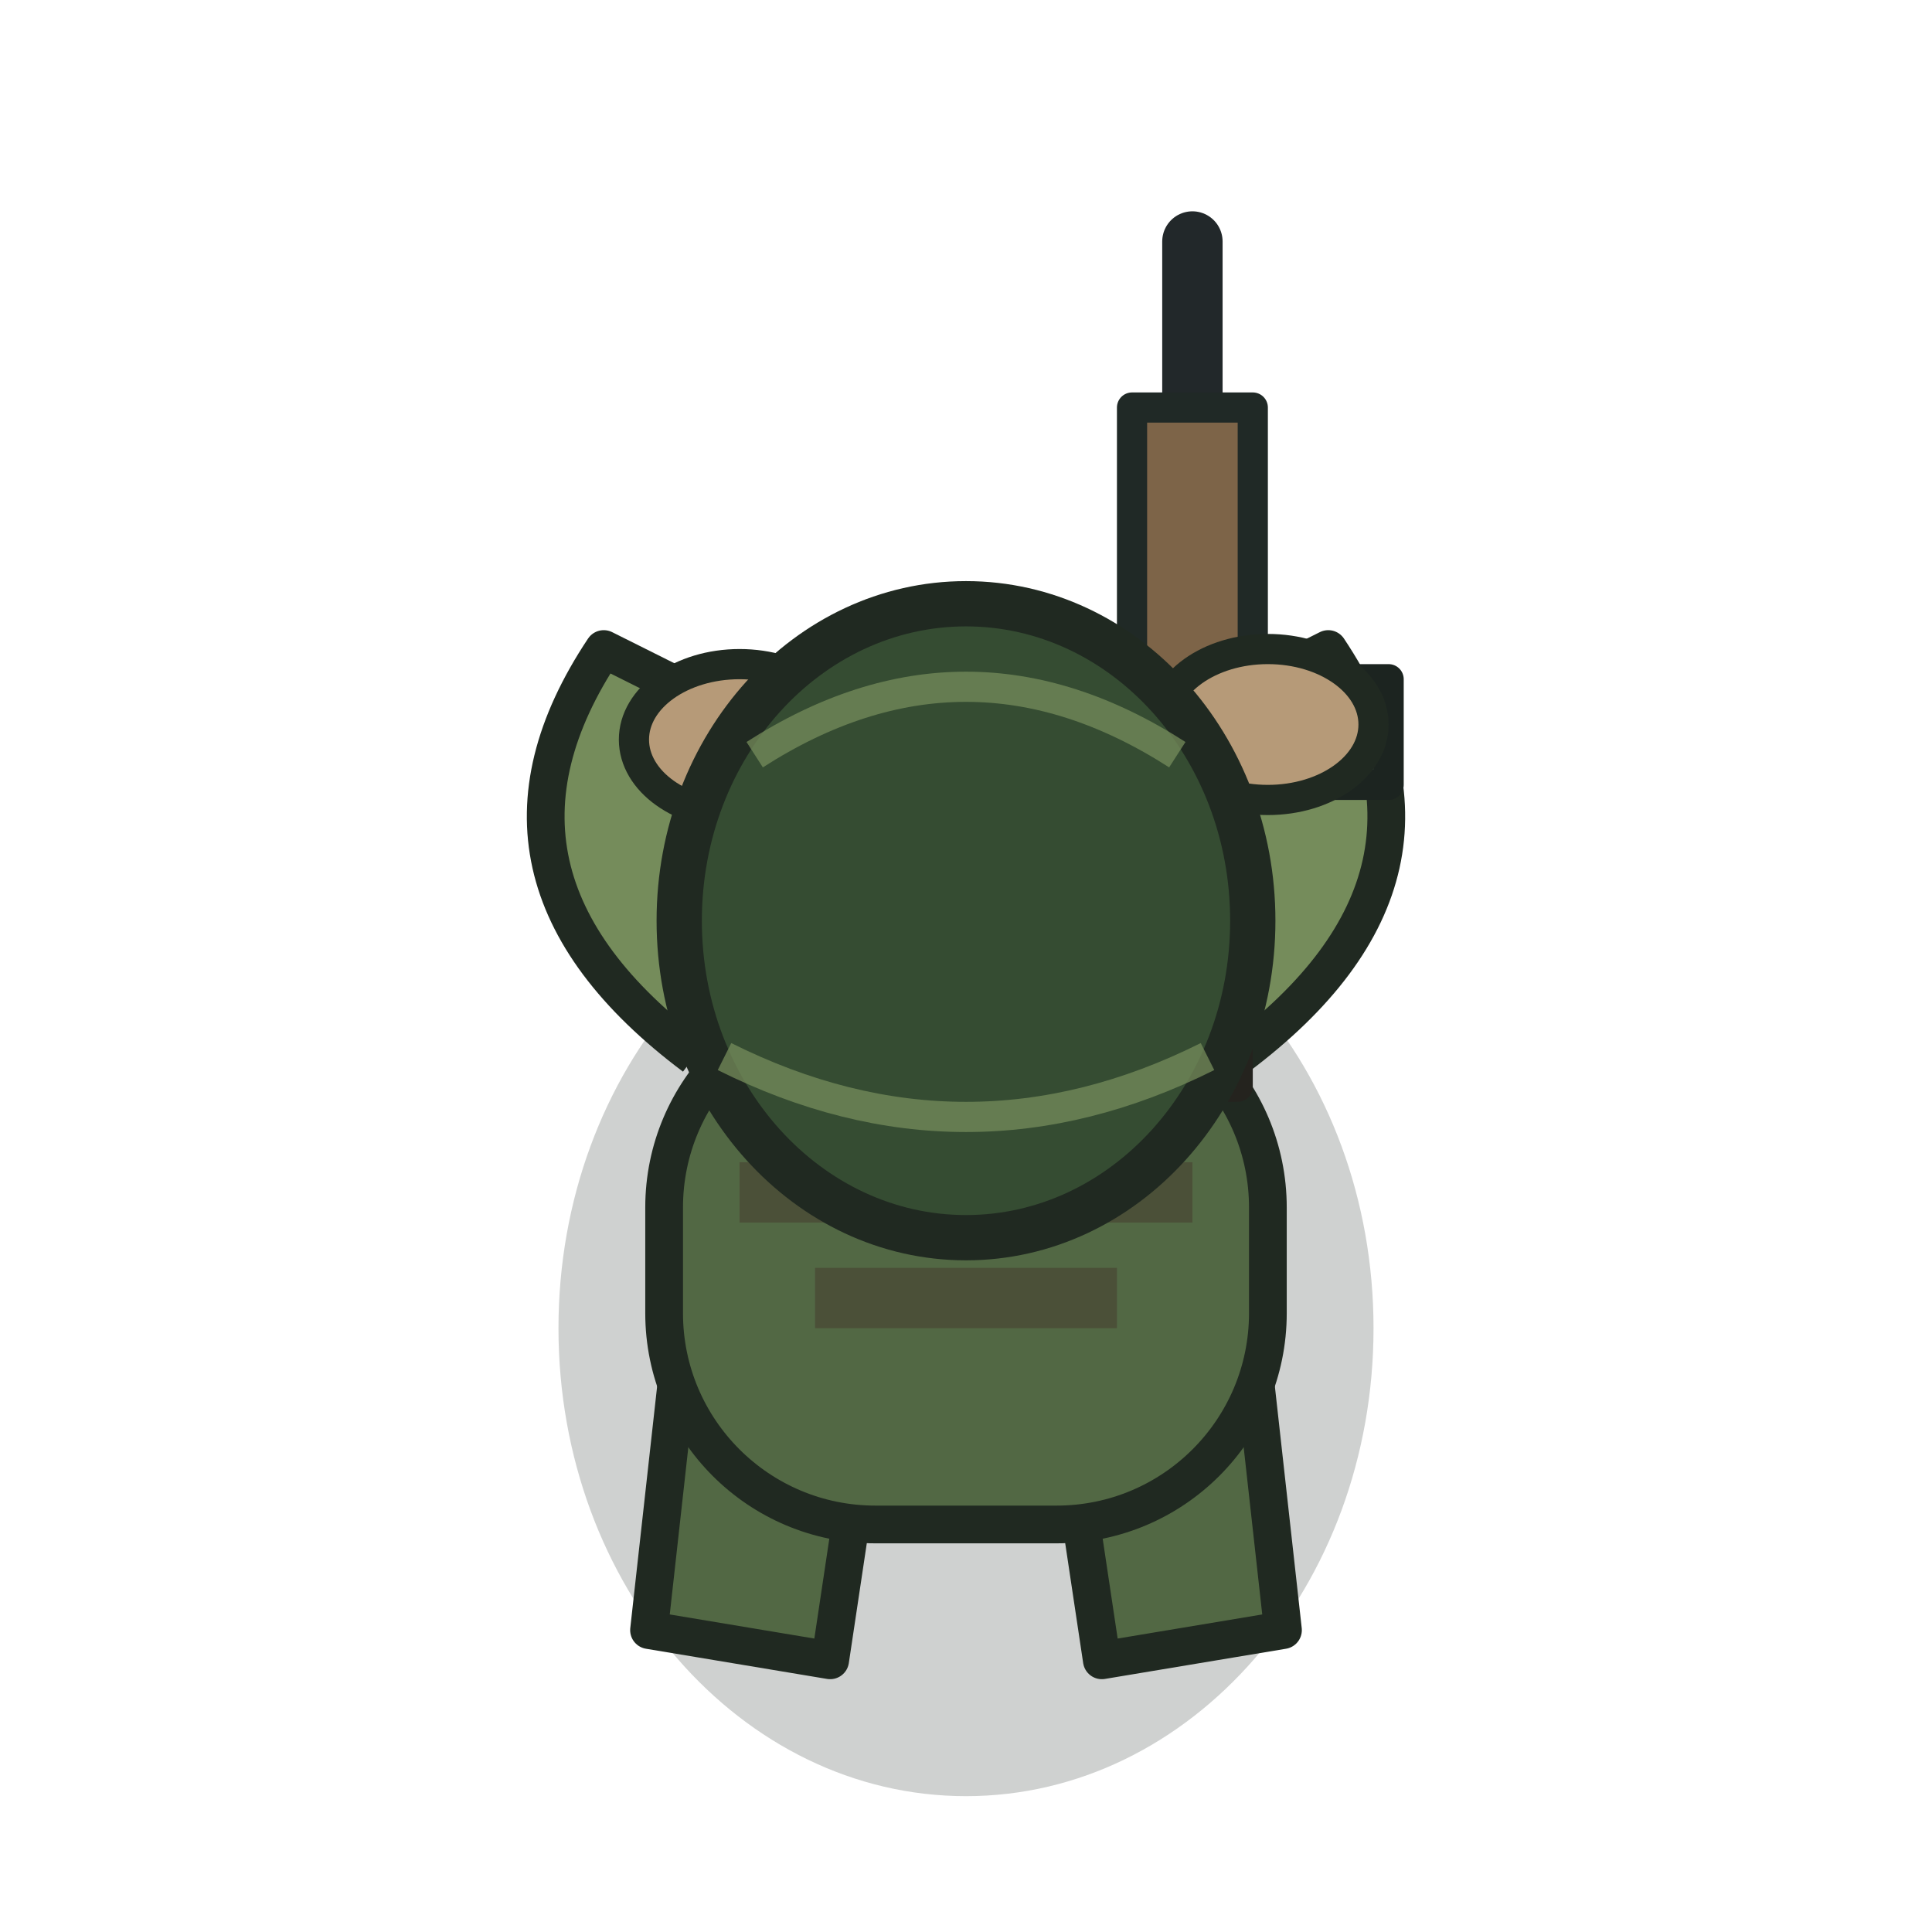
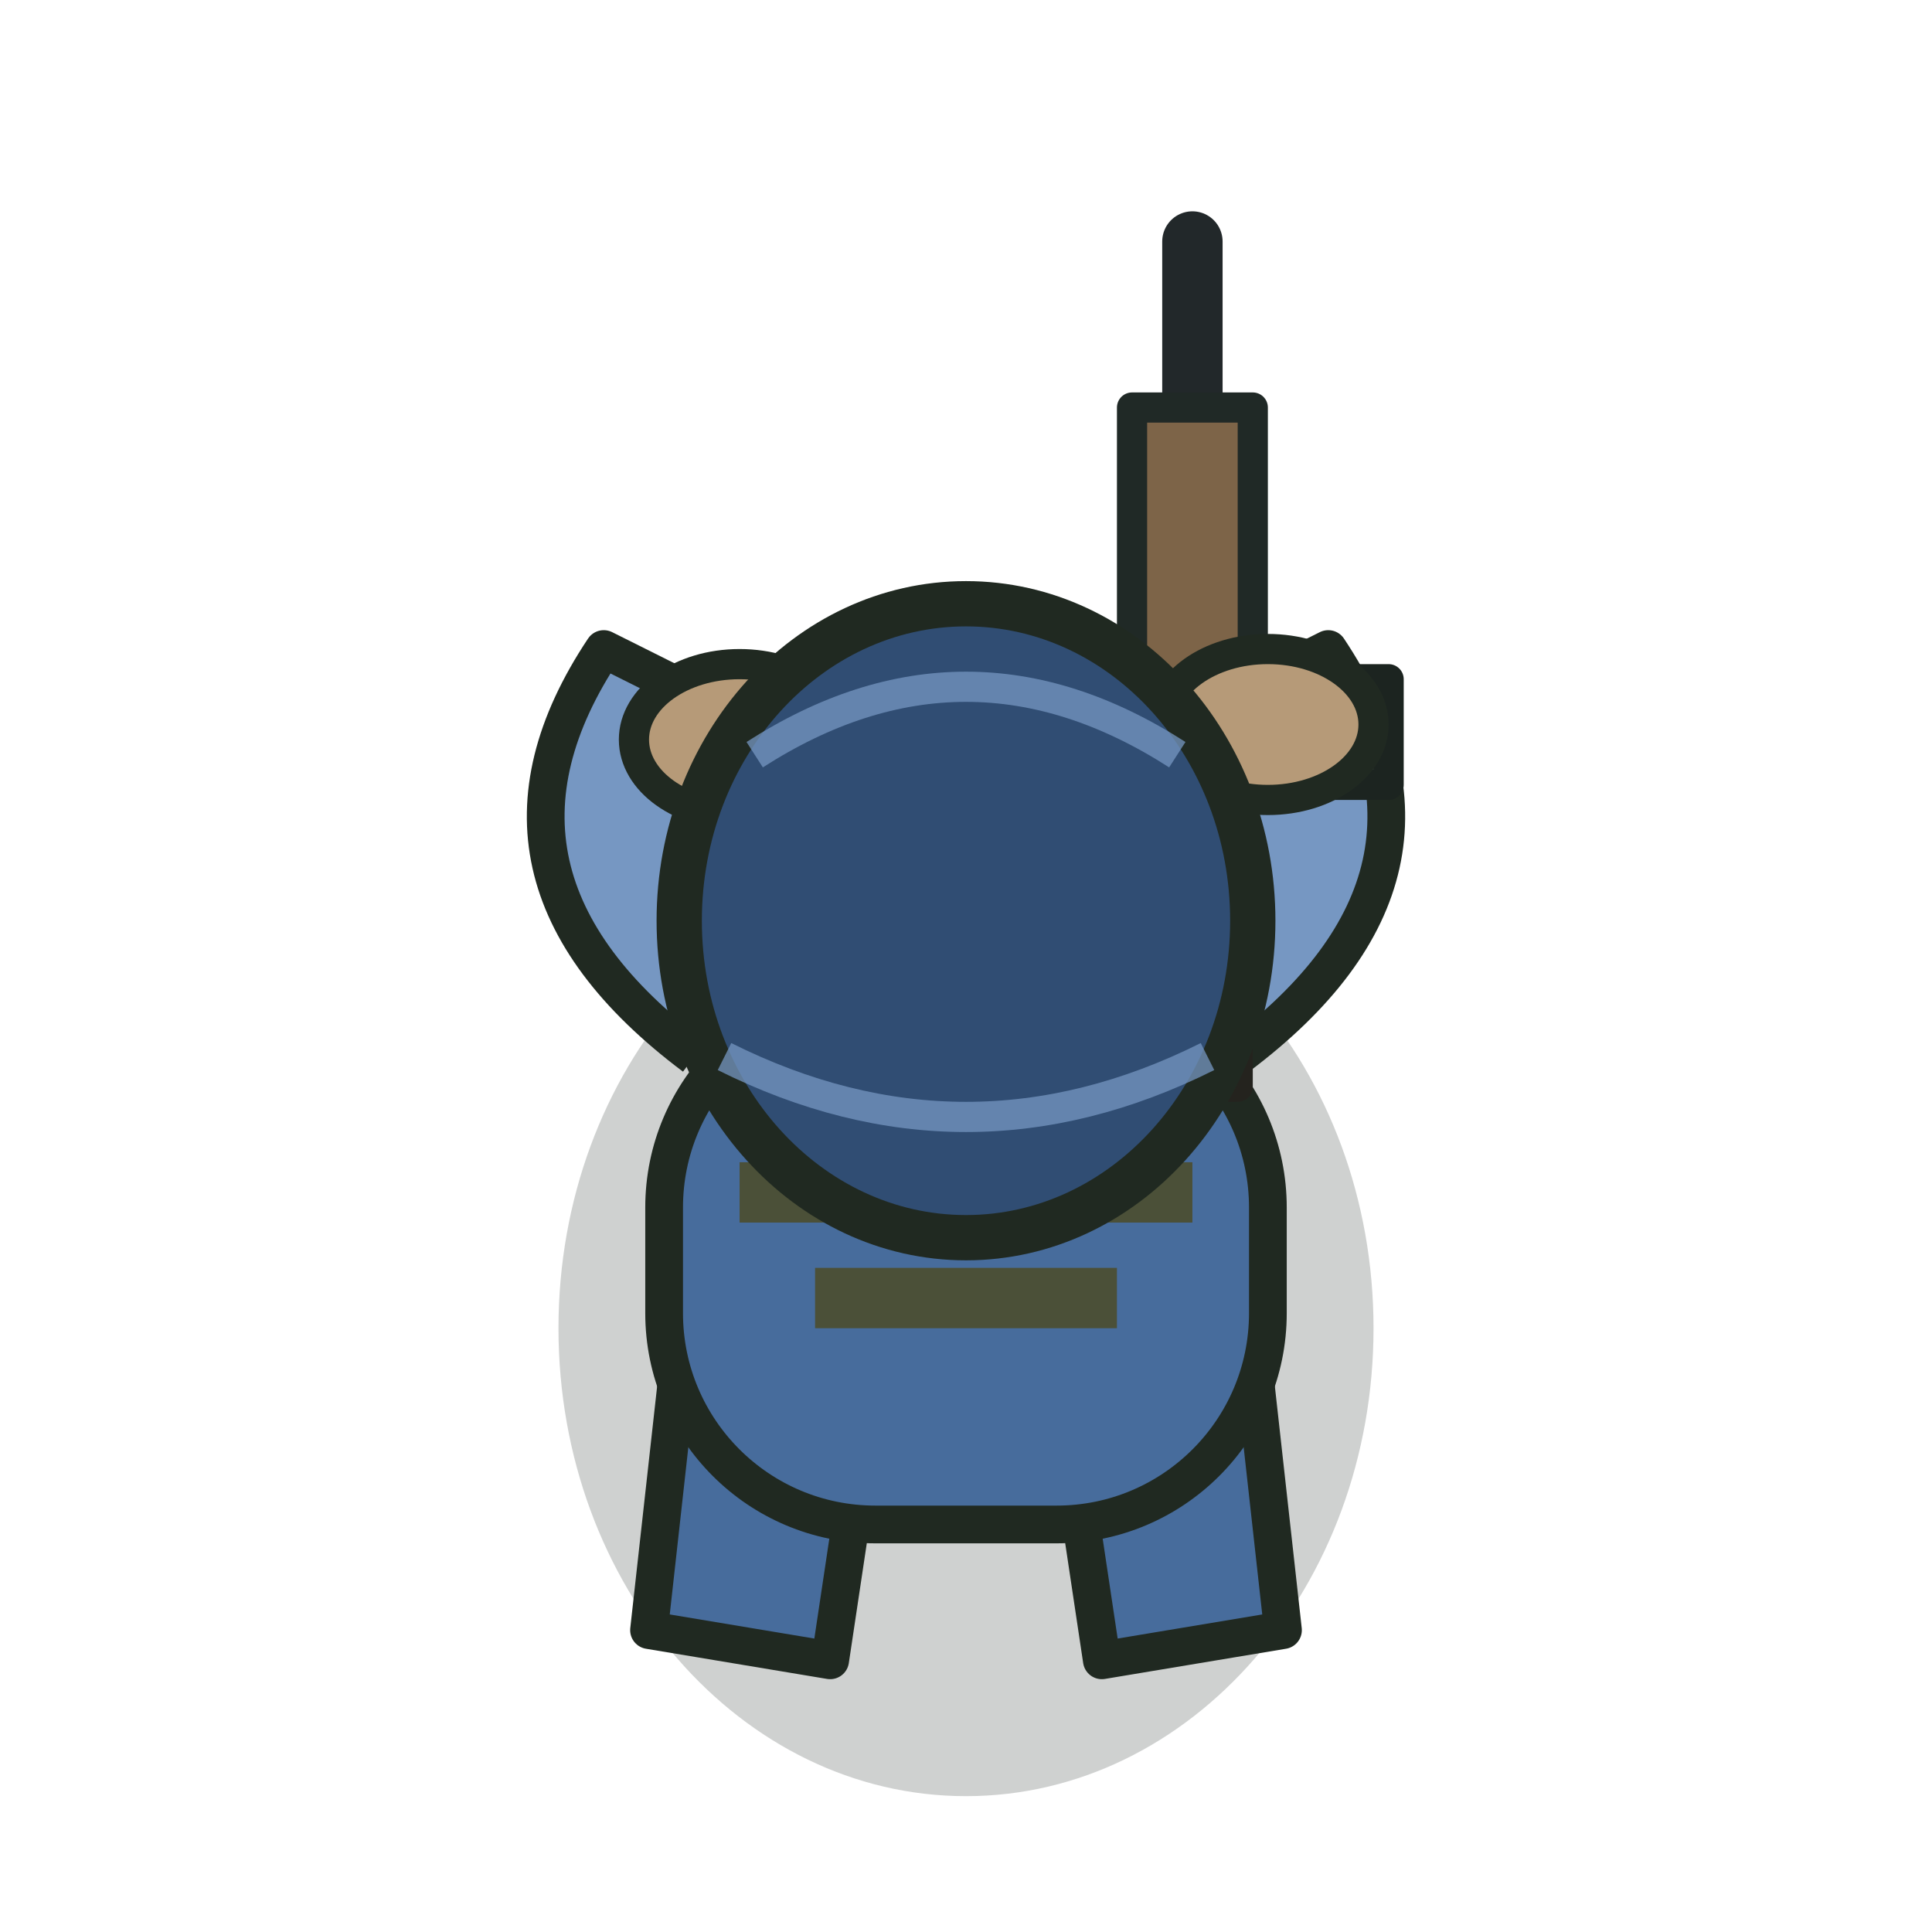
<svg xmlns="http://www.w3.org/2000/svg" width="128" height="128" viewBox="0 0 128 128">
  <g transform="translate(64 70)" stroke-linejoin="round">
    <ellipse cy="18" rx="27" ry="31" fill="#111a16" opacity=".2" />
-     <g fill="#526844" stroke="#202921" stroke-width="2.5">
+     <g fill="#476c9c" stroke="#202921" stroke-width="2.5">
      <path d="M-19 20L-21 38-9 40-6 20M6 20L9 40 21 38 19 20" />
      <rect x="-20" y="-4" width="40" height="35" rx="14" />
-       <path d="M-18 0Q-34-12-24-27L-10-20M18 0Q34-12 24-27L10-20" fill="#758c5b" />
+       <path d="M-18 0Q-34-12-24-27L-10-20M18 0Q34-12 24-27L10-20" fill="#7697c2" />
    </g>
    <path d="M-15 9H15M-10 16H10" stroke="#4b5038" stroke-width="4" />
    <g transform="translate(15 -7)">
      <path d="M-3 9V-15H3V9Z" fill="#66513b" stroke="#24231e" stroke-width="2" />
      <path d="M0-13V-47" stroke="#22282a" stroke-width="4" stroke-linecap="round" />
      <path d="M-4-11V-36H4V-11Z" fill="#7d6448" stroke="#202926" stroke-width="2" />
      <path d="M4-18H13V-11H4Z" fill="#303b35" stroke="#1c2420" stroke-width="2" />
    </g>
    <g fill="#b69a78" stroke="#202921" stroke-width="2">
      <ellipse cx="-15" cy="-21" rx="7" ry="5" />
      <ellipse cx="20" cy="-22" rx="7" ry="5" />
    </g>
-     <ellipse cy="-9" rx="19" ry="21" fill="#354c32" stroke="#202921" stroke-width="3" />
-     <path d="M-14-20Q0-29 14-20M-16 0Q0 8 16 0" fill="none" stroke="#758c5b" stroke-width="2" opacity=".75" />
+     <ellipse cy="-9" rx="19" ry="21" fill="#304d73" stroke="#202921" stroke-width="3" />
+     <path d="M-14-20Q0-29 14-20M-16 0Q0 8 16 0" fill="none" stroke="#7697c2" stroke-width="2" opacity=".75" />
  </g>
</svg>
